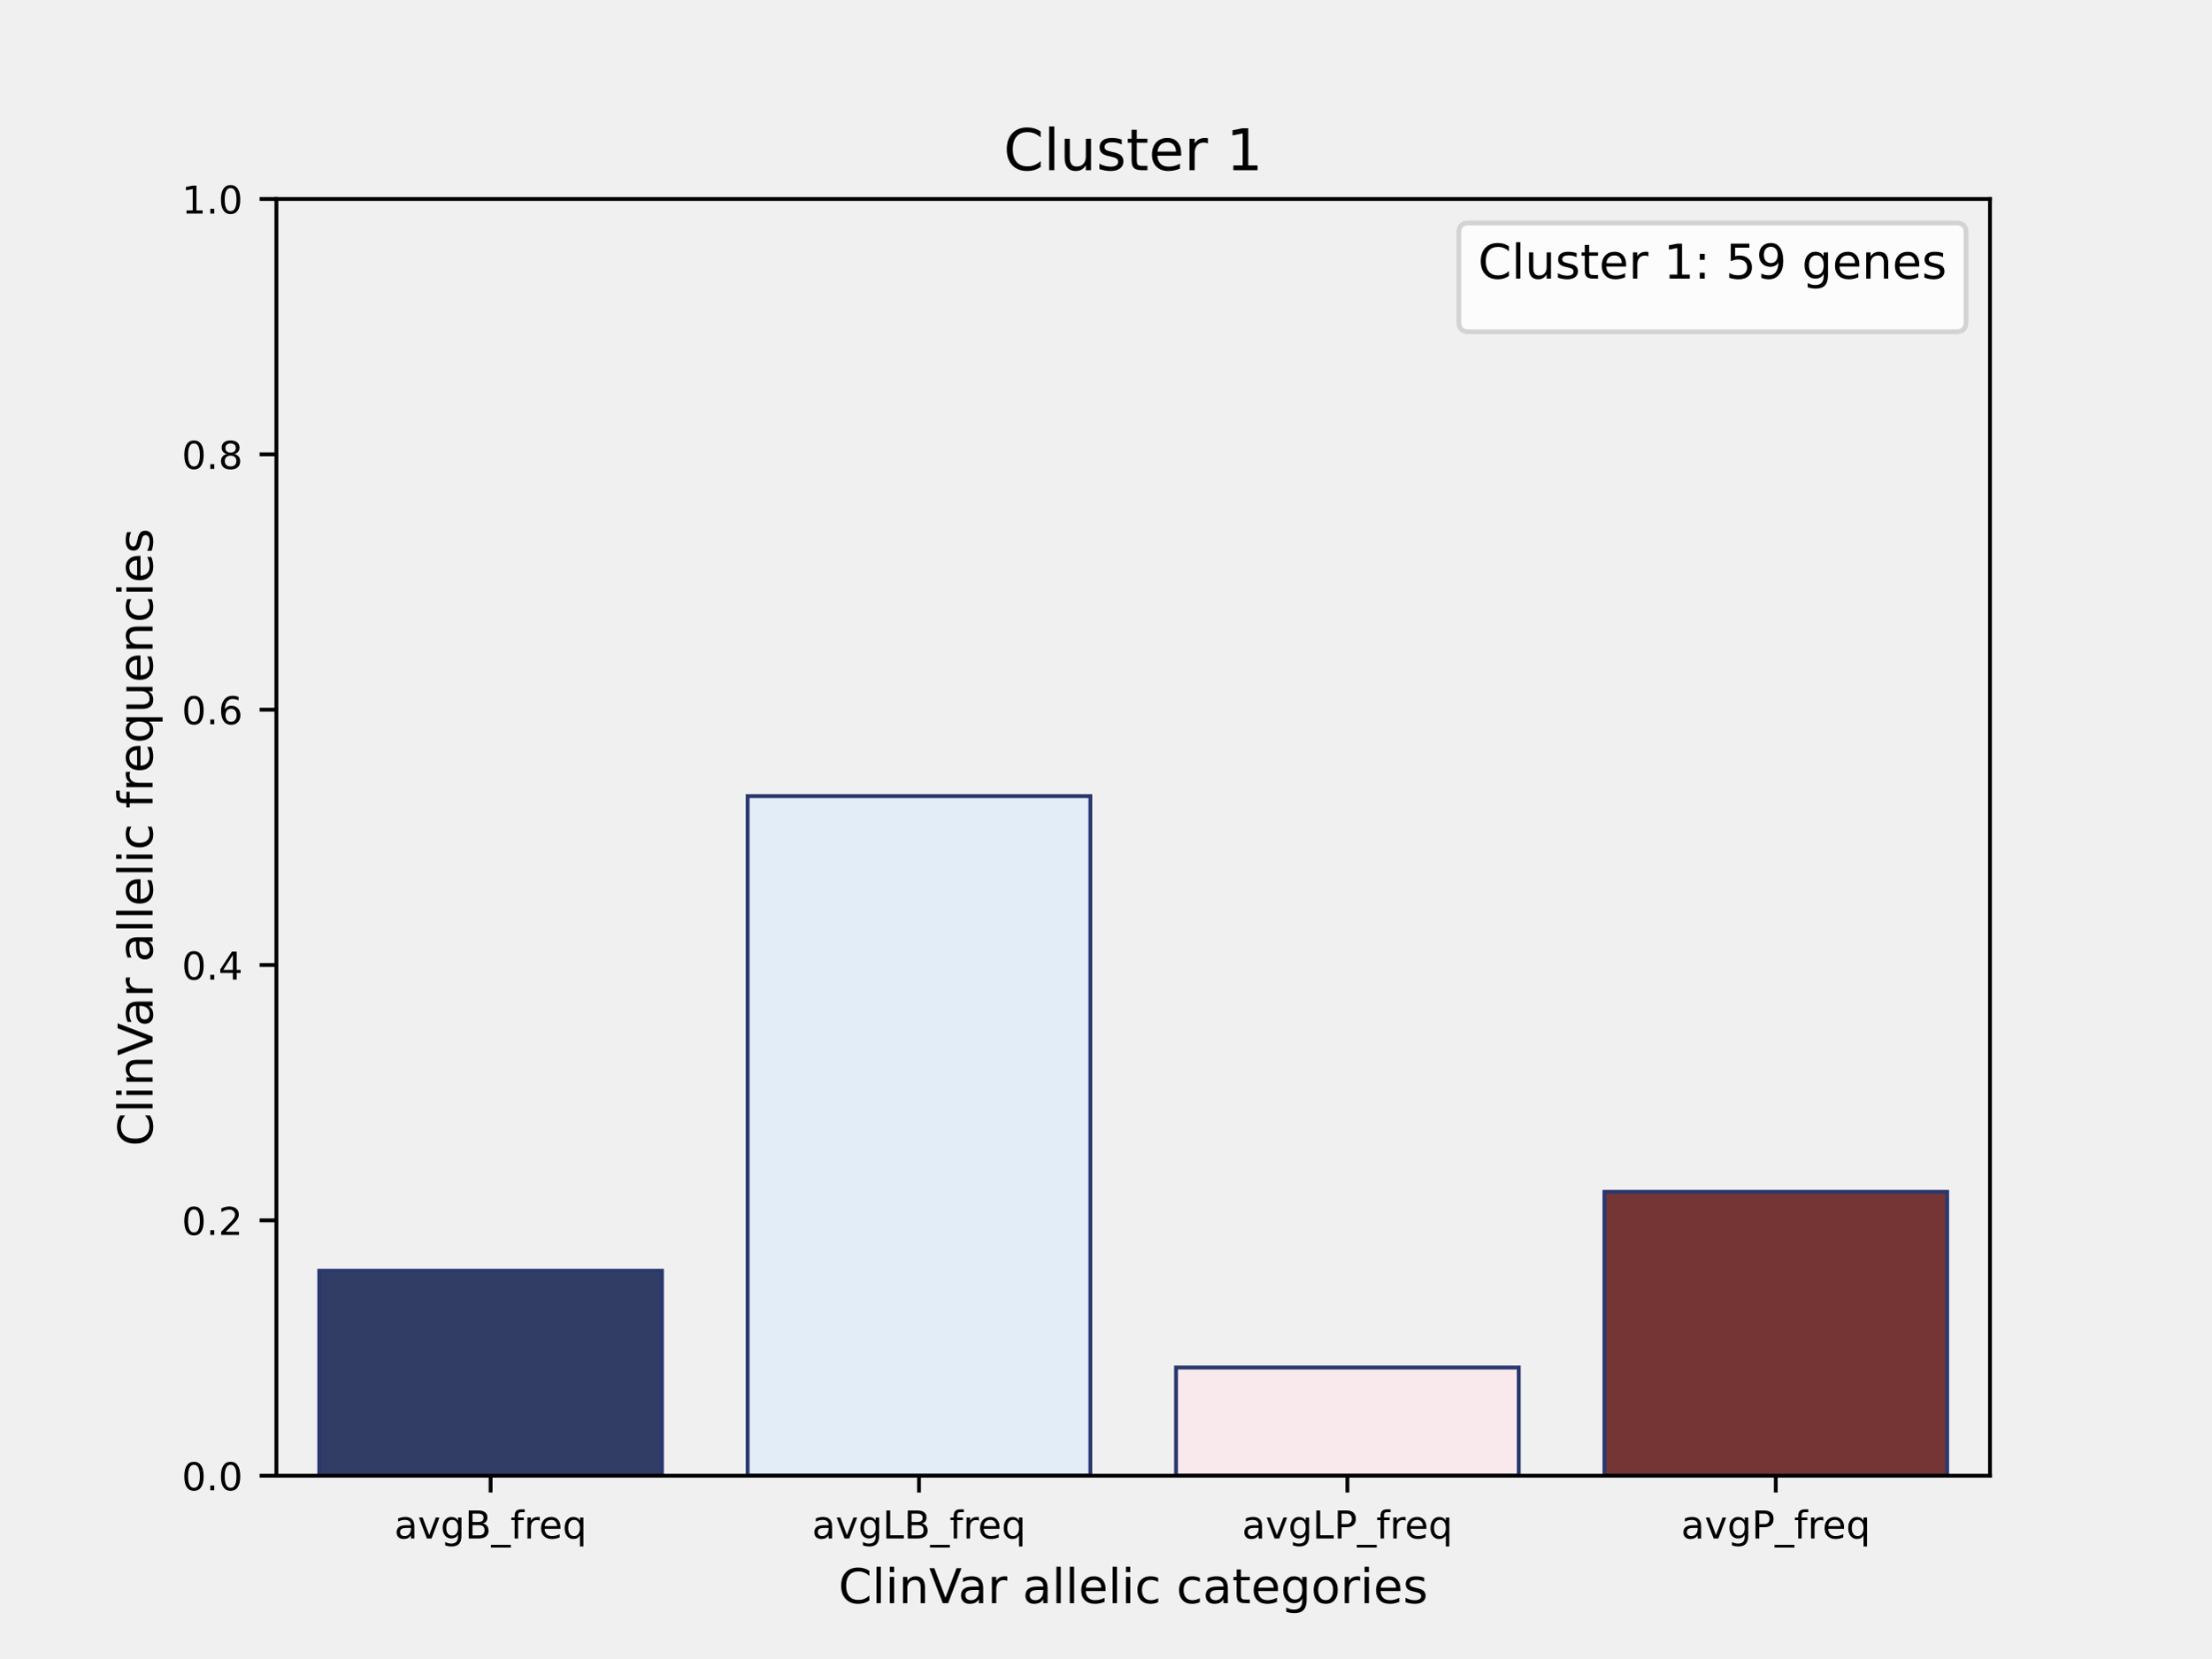
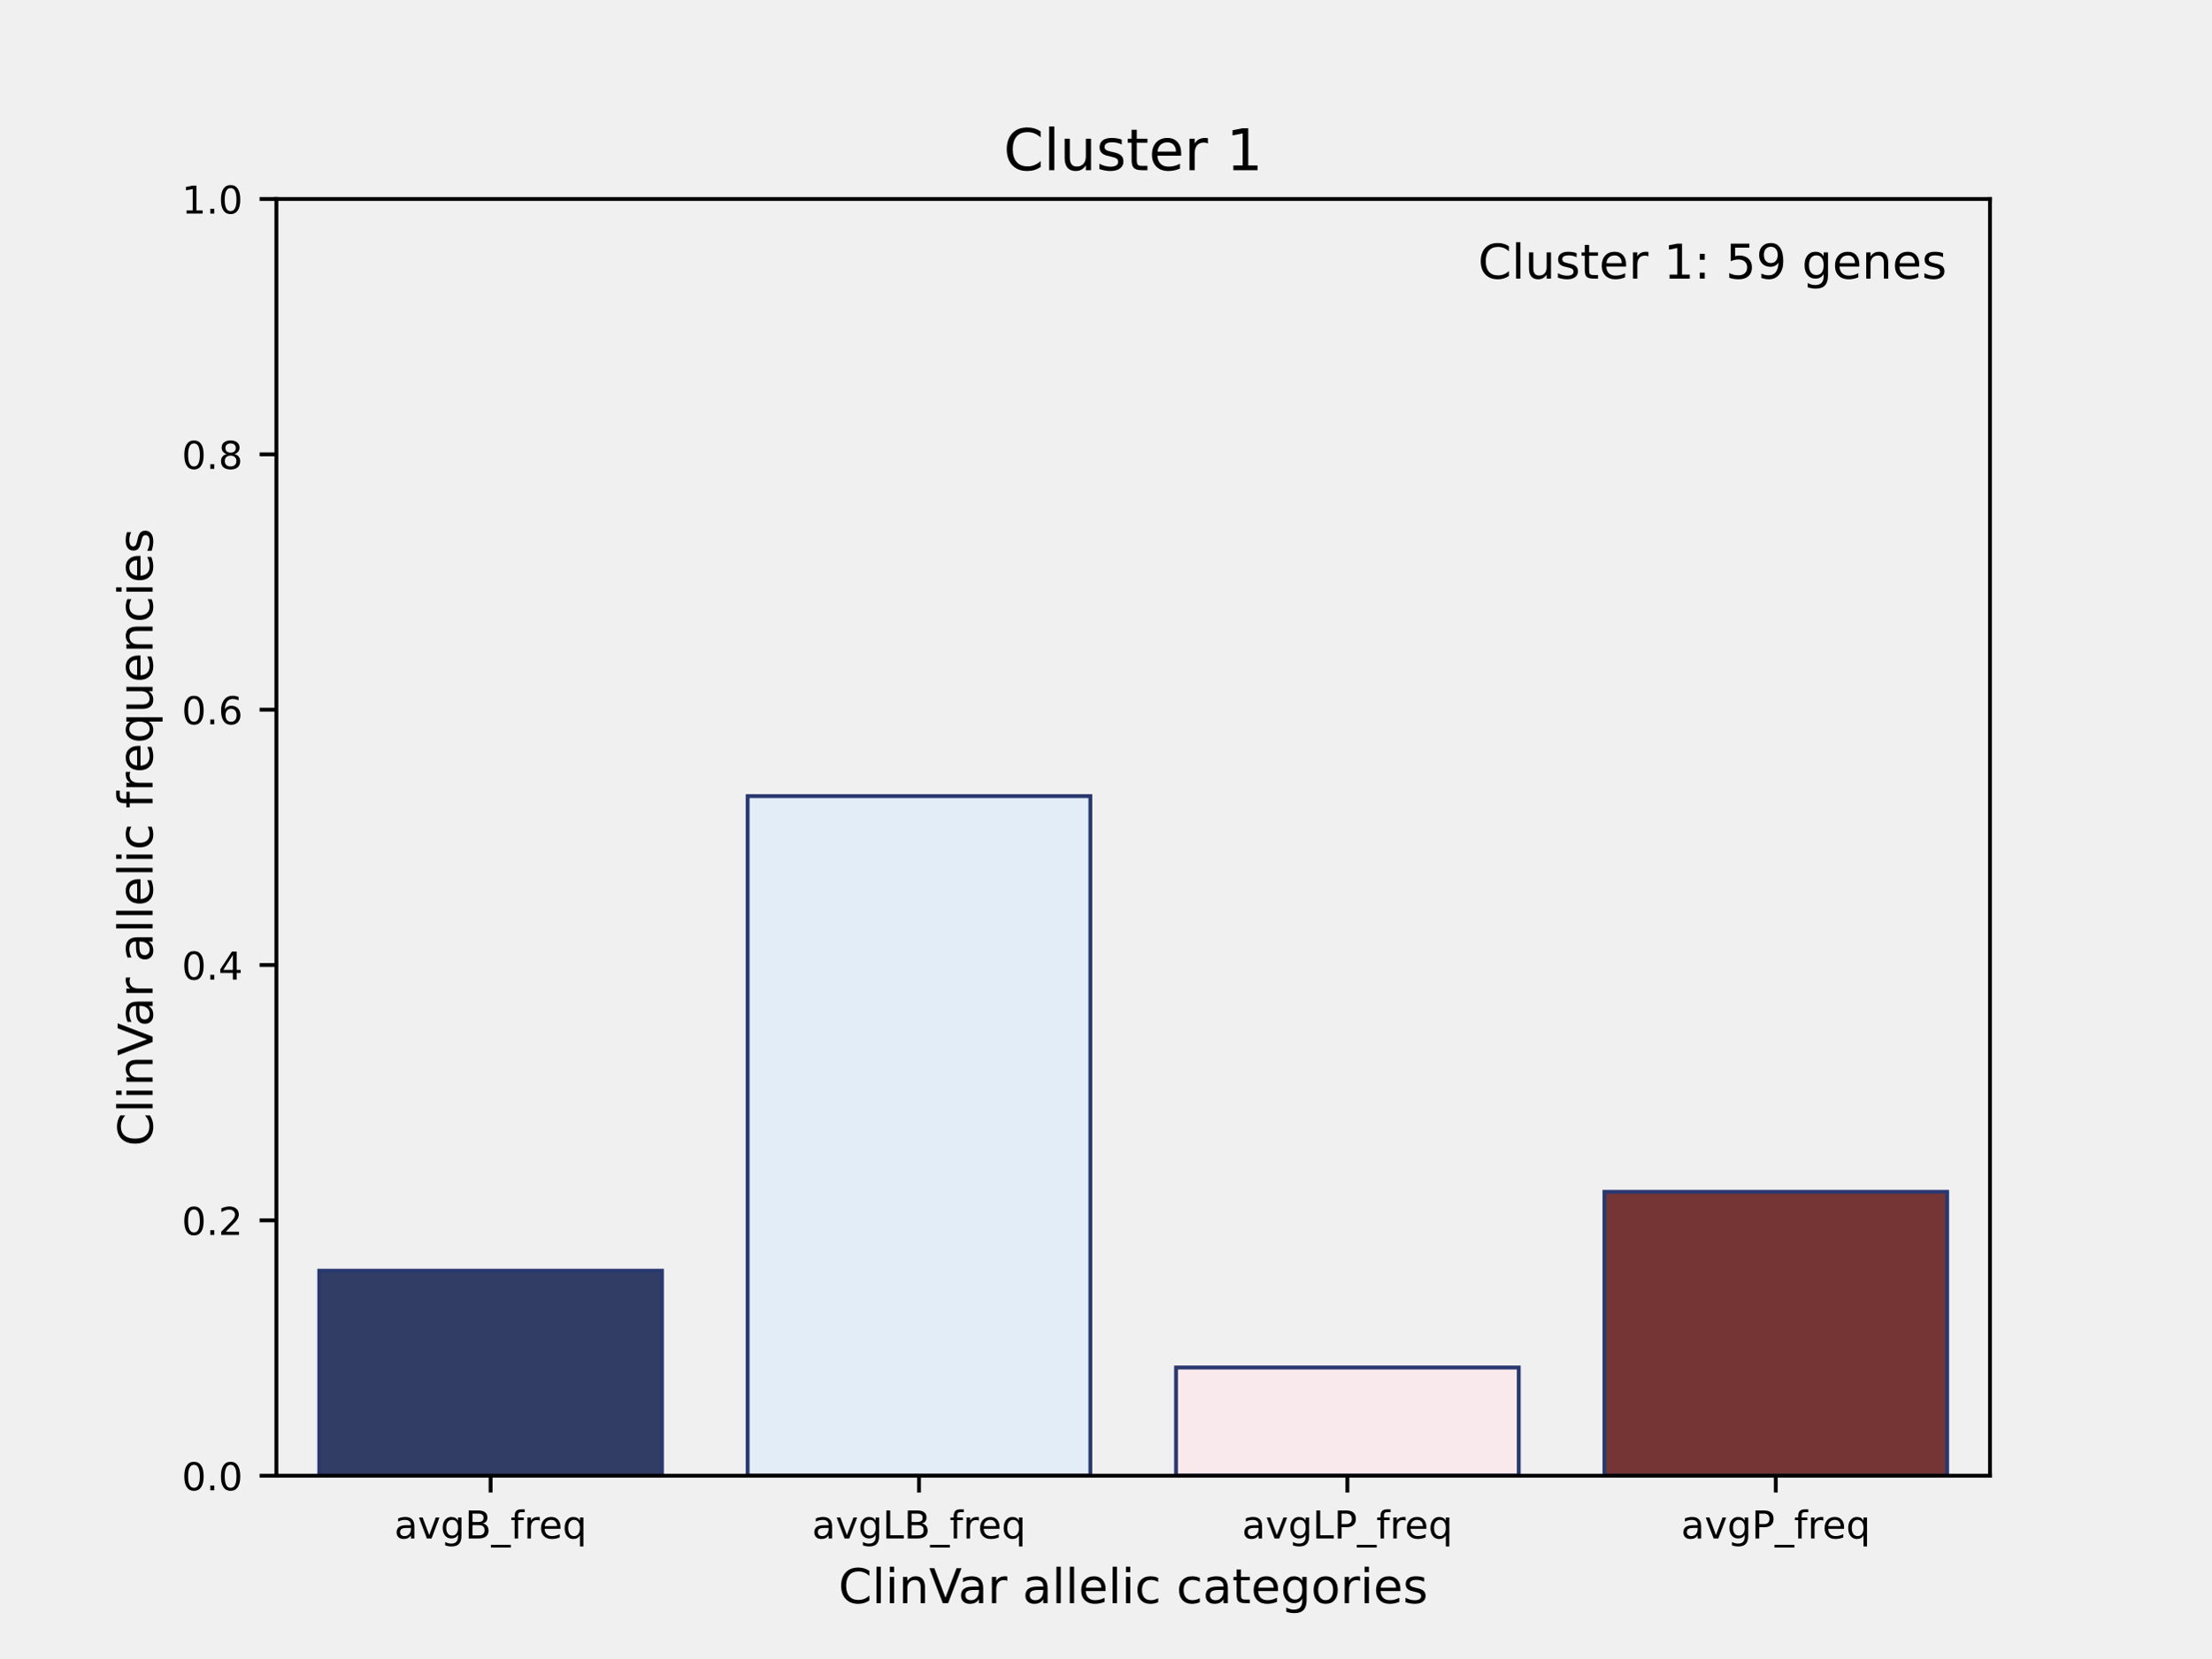
<svg xmlns="http://www.w3.org/2000/svg" xmlns:xlink="http://www.w3.org/1999/xlink" width="460.8pt" height="345.6pt" viewBox="0 0 460.8 345.6" version="1.1">
  <defs>
    <style type="text/css">*{stroke-linejoin: round; stroke-linecap: butt}</style>
  </defs>
  <g id="figure_1">
    <g id="patch_1">
      <path d="M 0 345.6  L 460.8 345.6  L 460.8 0  L 0 0  L 0 345.6  z " style="fill: none" />
    </g>
    <g id="axes_1">
      <g id="patch_2">
        <path d="M 57.6 307.584  L 414.72 307.584  L 414.72 41.472  L 57.6 41.472  L 57.6 307.584  z " style="fill: none" />
      </g>
      <g id="patch_3">
-         <path d="M 66.528 307.584  L 137.952 307.584  L 137.952 264.848  L 66.528 264.848  z " clip-path="url(#p668b201a19)" style="fill: #323d66; stroke: #29386f; stroke-width: 0.8; stroke-linejoin: miter" />
+         <path d="M 66.528 307.584  L 137.952 307.584  L 137.952 264.848  L 66.528 264.848  z " clip-path="url(#pca189965d8)" style="fill: #323d66; stroke: #29386f; stroke-width: 0.8; stroke-linejoin: miter" />
      </g>
      <g id="patch_4">
-         <path d="M 155.808 307.584  L 227.232 307.584  L 227.232 165.938  L 155.808 165.938  z " clip-path="url(#p668b201a19)" style="fill: #e2edf7; stroke: #29386f; stroke-width: 0.8; stroke-linejoin: miter" />
+         <path d="M 155.808 307.584  L 227.232 307.584  L 227.232 165.938  L 155.808 165.938  z " clip-path="url(#pca189965d8)" style="fill: #e2edf7; stroke: #29386f; stroke-width: 0.8; stroke-linejoin: miter" />
      </g>
      <g id="patch_5">
-         <path d="M 245.088 307.584  L 316.512 307.584  L 316.512 285.033  L 245.088 285.033  z " clip-path="url(#p668b201a19)" style="fill: #f9e8ec; stroke: #29386f; stroke-width: 0.8; stroke-linejoin: miter" />
+         <path d="M 245.088 307.584  L 316.512 307.584  L 316.512 285.033  L 245.088 285.033  z " clip-path="url(#pca189965d8)" style="fill: #f9e8ec; stroke: #29386f; stroke-width: 0.8; stroke-linejoin: miter" />
      </g>
      <g id="patch_6">
-         <path d="M 334.368 307.584  L 405.792 307.584  L 405.792 248.405  L 334.368 248.405  z " clip-path="url(#p668b201a19)" style="fill: #753535; stroke: #29386f; stroke-width: 0.8; stroke-linejoin: miter" />
+         <path d="M 334.368 307.584  L 405.792 307.584  L 405.792 248.405  L 334.368 248.405  z " clip-path="url(#pca189965d8)" style="fill: #753535; stroke: #29386f; stroke-width: 0.8; stroke-linejoin: miter" />
      </g>
      <g id="matplotlib.axis_1">
        <g id="xtick_1">
          <g id="line2d_1">
            <defs>
-               <path id="m1bfd6cbe2f" d="M 0 0  L 0 3.5  " style="stroke: #000000; stroke-width: 0.8" />
-             </defs>
-             <g>
-               <use xlink:href="#m1bfd6cbe2f" x="102.24" y="307.584" style="stroke: #000000; stroke-width: 0.8" />
+               <path id="m587635d5de" d="M 0 0  L 0 3.5  " style="stroke: #000000; stroke-width: 0.8" />
+             </defs>
+             <g>
+               <use xlink:href="#m587635d5de" x="102.24" y="307.584" style="stroke: #000000; stroke-width: 0.8" />
            </g>
          </g>
          <g id="text_1">
            <g transform="translate(82.17437 320.6628) scale(0.08 -0.08)">
              <defs>
                <path id="DejaVuSans-61" d="M 2194 1759  Q 1497 1759 1228 1600  Q 959 1441 959 1056  Q 959 750 1161 570  Q 1363 391 1709 391  Q 2188 391 2477 730  Q 2766 1069 2766 1631  L 2766 1759  L 2194 1759  z M 3341 1997  L 3341 0  L 2766 0  L 2766 531  Q 2569 213 2275 61  Q 1981 -91 1556 -91  Q 1019 -91 701 211  Q 384 513 384 1019  Q 384 1609 779 1909  Q 1175 2209 1959 2209  L 2766 2209  L 2766 2266  Q 2766 2663 2505 2880  Q 2244 3097 1772 3097  Q 1472 3097 1187 3025  Q 903 2953 641 2809  L 641 3341  Q 956 3463 1253 3523  Q 1550 3584 1831 3584  Q 2591 3584 2966 3190  Q 3341 2797 3341 1997  z " transform="scale(0.015625)" />
                <path id="DejaVuSans-76" d="M 191 3500  L 800 3500  L 1894 563  L 2988 3500  L 3597 3500  L 2284 0  L 1503 0  L 191 3500  z " transform="scale(0.015625)" />
                <path id="DejaVuSans-67" d="M 2906 1791  Q 2906 2416 2648 2759  Q 2391 3103 1925 3103  Q 1463 3103 1205 2759  Q 947 2416 947 1791  Q 947 1169 1205 825  Q 1463 481 1925 481  Q 2391 481 2648 825  Q 2906 1169 2906 1791  z M 3481 434  Q 3481 -459 3084 -895  Q 2688 -1331 1869 -1331  Q 1566 -1331 1297 -1286  Q 1028 -1241 775 -1147  L 775 -588  Q 1028 -725 1275 -790  Q 1522 -856 1778 -856  Q 2344 -856 2625 -561  Q 2906 -266 2906 331  L 2906 616  Q 2728 306 2450 153  Q 2172 0 1784 0  Q 1141 0 747 490  Q 353 981 353 1791  Q 353 2603 747 3093  Q 1141 3584 1784 3584  Q 2172 3584 2450 3431  Q 2728 3278 2906 2969  L 2906 3500  L 3481 3500  L 3481 434  z " transform="scale(0.015625)" />
                <path id="DejaVuSans-42" d="M 1259 2228  L 1259 519  L 2272 519  Q 2781 519 3026 730  Q 3272 941 3272 1375  Q 3272 1813 3026 2020  Q 2781 2228 2272 2228  L 1259 2228  z M 1259 4147  L 1259 2741  L 2194 2741  Q 2656 2741 2882 2914  Q 3109 3088 3109 3444  Q 3109 3797 2882 3972  Q 2656 4147 2194 4147  L 1259 4147  z M 628 4666  L 2241 4666  Q 2963 4666 3353 4366  Q 3744 4066 3744 3513  Q 3744 3084 3544 2831  Q 3344 2578 2956 2516  Q 3422 2416 3680 2098  Q 3938 1781 3938 1306  Q 3938 681 3513 340  Q 3088 0 2303 0  L 628 0  L 628 4666  z " transform="scale(0.015625)" />
                <path id="DejaVuSans-5f" d="M 3263 -1063  L 3263 -1509  L -63 -1509  L -63 -1063  L 3263 -1063  z " transform="scale(0.015625)" />
                <path id="DejaVuSans-66" d="M 2375 4863  L 2375 4384  L 1825 4384  Q 1516 4384 1395 4259  Q 1275 4134 1275 3809  L 1275 3500  L 2222 3500  L 2222 3053  L 1275 3053  L 1275 0  L 697 0  L 697 3053  L 147 3053  L 147 3500  L 697 3500  L 697 3744  Q 697 4328 969 4595  Q 1241 4863 1831 4863  L 2375 4863  z " transform="scale(0.015625)" />
                <path id="DejaVuSans-72" d="M 2631 2963  Q 2534 3019 2420 3045  Q 2306 3072 2169 3072  Q 1681 3072 1420 2755  Q 1159 2438 1159 1844  L 1159 0  L 581 0  L 581 3500  L 1159 3500  L 1159 2956  Q 1341 3275 1631 3429  Q 1922 3584 2338 3584  Q 2397 3584 2469 3576  Q 2541 3569 2628 3553  L 2631 2963  z " transform="scale(0.015625)" />
                <path id="DejaVuSans-65" d="M 3597 1894  L 3597 1613  L 953 1613  Q 991 1019 1311 708  Q 1631 397 2203 397  Q 2534 397 2845 478  Q 3156 559 3463 722  L 3463 178  Q 3153 47 2828 -22  Q 2503 -91 2169 -91  Q 1331 -91 842 396  Q 353 884 353 1716  Q 353 2575 817 3079  Q 1281 3584 2069 3584  Q 2775 3584 3186 3129  Q 3597 2675 3597 1894  z M 3022 2063  Q 3016 2534 2758 2815  Q 2500 3097 2075 3097  Q 1594 3097 1305 2825  Q 1016 2553 972 2059  L 3022 2063  z " transform="scale(0.015625)" />
                <path id="DejaVuSans-71" d="M 947 1747  Q 947 1113 1208 752  Q 1469 391 1925 391  Q 2381 391 2643 752  Q 2906 1113 2906 1747  Q 2906 2381 2643 2742  Q 2381 3103 1925 3103  Q 1469 3103 1208 2742  Q 947 2381 947 1747  z M 2906 525  Q 2725 213 2448 61  Q 2172 -91 1784 -91  Q 1150 -91 751 415  Q 353 922 353 1747  Q 353 2572 751 3078  Q 1150 3584 1784 3584  Q 2172 3584 2448 3432  Q 2725 3281 2906 2969  L 2906 3500  L 3481 3500  L 3481 -1331  L 2906 -1331  L 2906 525  z " transform="scale(0.015625)" />
              </defs>
              <use xlink:href="#DejaVuSans-61" />
              <use xlink:href="#DejaVuSans-76" x="61.279" />
              <use xlink:href="#DejaVuSans-67" x="120.459" />
              <use xlink:href="#DejaVuSans-42" x="183.936" />
              <use xlink:href="#DejaVuSans-5f" x="252.539" />
              <use xlink:href="#DejaVuSans-66" x="302.539" />
              <use xlink:href="#DejaVuSans-72" x="337.744" />
              <use xlink:href="#DejaVuSans-65" x="376.607" />
              <use xlink:href="#DejaVuSans-71" x="438.131" />
            </g>
          </g>
        </g>
        <g id="xtick_2">
          <g id="line2d_2">
            <g>
-               <use xlink:href="#m1bfd6cbe2f" x="191.52" y="307.584" style="stroke: #000000; stroke-width: 0.8" />
+               <use xlink:href="#m587635d5de" x="191.52" y="307.584" style="stroke: #000000; stroke-width: 0.8" />
            </g>
          </g>
          <g id="text_2">
            <g transform="translate(169.2256 320.6628) scale(0.08 -0.08)">
              <defs>
                <path id="DejaVuSans-4c" d="M 628 4666  L 1259 4666  L 1259 531  L 3531 531  L 3531 0  L 628 0  L 628 4666  z " transform="scale(0.015625)" />
              </defs>
              <use xlink:href="#DejaVuSans-61" />
              <use xlink:href="#DejaVuSans-76" x="61.279" />
              <use xlink:href="#DejaVuSans-67" x="120.459" />
              <use xlink:href="#DejaVuSans-4c" x="183.936" />
              <use xlink:href="#DejaVuSans-42" x="239.648" />
              <use xlink:href="#DejaVuSans-5f" x="308.252" />
              <use xlink:href="#DejaVuSans-66" x="358.252" />
              <use xlink:href="#DejaVuSans-72" x="393.457" />
              <use xlink:href="#DejaVuSans-65" x="432.32" />
              <use xlink:href="#DejaVuSans-71" x="493.844" />
            </g>
          </g>
        </g>
        <g id="xtick_3">
          <g id="line2d_3">
            <g>
-               <use xlink:href="#m1bfd6cbe2f" x="280.8" y="307.584" style="stroke: #000000; stroke-width: 0.8" />
+               <use xlink:href="#m587635d5de" x="280.8" y="307.584" style="stroke: #000000; stroke-width: 0.8" />
            </g>
          </g>
          <g id="text_3">
            <g transform="translate(258.8381 320.6628) scale(0.08 -0.08)">
              <defs>
                <path id="DejaVuSans-50" d="M 1259 4147  L 1259 2394  L 2053 2394  Q 2494 2394 2734 2622  Q 2975 2850 2975 3272  Q 2975 3691 2734 3919  Q 2494 4147 2053 4147  L 1259 4147  z M 628 4666  L 2053 4666  Q 2838 4666 3239 4311  Q 3641 3956 3641 3272  Q 3641 2581 3239 2228  Q 2838 1875 2053 1875  L 1259 1875  L 1259 0  L 628 0  L 628 4666  z " transform="scale(0.015625)" />
              </defs>
              <use xlink:href="#DejaVuSans-61" />
              <use xlink:href="#DejaVuSans-76" x="61.279" />
              <use xlink:href="#DejaVuSans-67" x="120.459" />
              <use xlink:href="#DejaVuSans-4c" x="183.936" />
              <use xlink:href="#DejaVuSans-50" x="239.648" />
              <use xlink:href="#DejaVuSans-5f" x="299.951" />
              <use xlink:href="#DejaVuSans-66" x="349.951" />
              <use xlink:href="#DejaVuSans-72" x="385.156" />
              <use xlink:href="#DejaVuSans-65" x="424.02" />
              <use xlink:href="#DejaVuSans-71" x="485.543" />
            </g>
          </g>
        </g>
        <g id="xtick_4">
          <g id="line2d_4">
            <g>
-               <use xlink:href="#m1bfd6cbe2f" x="370.08" y="307.584" style="stroke: #000000; stroke-width: 0.8" />
+               <use xlink:href="#m587635d5de" x="370.08" y="307.584" style="stroke: #000000; stroke-width: 0.8" />
            </g>
          </g>
          <g id="text_4">
            <g transform="translate(350.3469 320.6628) scale(0.08 -0.08)">
              <use xlink:href="#DejaVuSans-61" />
              <use xlink:href="#DejaVuSans-76" x="61.279" />
              <use xlink:href="#DejaVuSans-67" x="120.459" />
              <use xlink:href="#DejaVuSans-50" x="183.936" />
              <use xlink:href="#DejaVuSans-5f" x="244.238" />
              <use xlink:href="#DejaVuSans-66" x="294.238" />
              <use xlink:href="#DejaVuSans-72" x="329.443" />
              <use xlink:href="#DejaVuSans-65" x="368.307" />
              <use xlink:href="#DejaVuSans-71" x="429.83" />
            </g>
          </g>
        </g>
        <g id="text_5">
          <g transform="translate(174.7358 334.1474) scale(0.1 -0.1)">
            <defs>
              <path id="DejaVuSans-43" d="M 4122 4306  L 4122 3641  Q 3803 3938 3442 4084  Q 3081 4231 2675 4231  Q 1875 4231 1450 3742  Q 1025 3253 1025 2328  Q 1025 1406 1450 917  Q 1875 428 2675 428  Q 3081 428 3442 575  Q 3803 722 4122 1019  L 4122 359  Q 3791 134 3420 21  Q 3050 -91 2638 -91  Q 1578 -91 968 557  Q 359 1206 359 2328  Q 359 3453 968 4101  Q 1578 4750 2638 4750  Q 3056 4750 3426 4639  Q 3797 4528 4122 4306  z " transform="scale(0.015625)" />
              <path id="DejaVuSans-6c" d="M 603 4863  L 1178 4863  L 1178 0  L 603 0  L 603 4863  z " transform="scale(0.015625)" />
              <path id="DejaVuSans-69" d="M 603 3500  L 1178 3500  L 1178 0  L 603 0  L 603 3500  z M 603 4863  L 1178 4863  L 1178 4134  L 603 4134  L 603 4863  z " transform="scale(0.015625)" />
              <path id="DejaVuSans-6e" d="M 3513 2113  L 3513 0  L 2938 0  L 2938 2094  Q 2938 2591 2744 2837  Q 2550 3084 2163 3084  Q 1697 3084 1428 2787  Q 1159 2491 1159 1978  L 1159 0  L 581 0  L 581 3500  L 1159 3500  L 1159 2956  Q 1366 3272 1645 3428  Q 1925 3584 2291 3584  Q 2894 3584 3203 3211  Q 3513 2838 3513 2113  z " transform="scale(0.015625)" />
              <path id="DejaVuSans-56" d="M 1831 0  L 50 4666  L 709 4666  L 2188 738  L 3669 4666  L 4325 4666  L 2547 0  L 1831 0  z " transform="scale(0.015625)" />
              <path id="DejaVuSans-20" transform="scale(0.015625)" />
              <path id="DejaVuSans-63" d="M 3122 3366  L 3122 2828  Q 2878 2963 2633 3030  Q 2388 3097 2138 3097  Q 1578 3097 1268 2742  Q 959 2388 959 1747  Q 959 1106 1268 751  Q 1578 397 2138 397  Q 2388 397 2633 464  Q 2878 531 3122 666  L 3122 134  Q 2881 22 2623 -34  Q 2366 -91 2075 -91  Q 1284 -91 818 406  Q 353 903 353 1747  Q 353 2603 823 3093  Q 1294 3584 2113 3584  Q 2378 3584 2631 3529  Q 2884 3475 3122 3366  z " transform="scale(0.015625)" />
              <path id="DejaVuSans-74" d="M 1172 4494  L 1172 3500  L 2356 3500  L 2356 3053  L 1172 3053  L 1172 1153  Q 1172 725 1289 603  Q 1406 481 1766 481  L 2356 481  L 2356 0  L 1766 0  Q 1100 0 847 248  Q 594 497 594 1153  L 594 3053  L 172 3053  L 172 3500  L 594 3500  L 594 4494  L 1172 4494  z " transform="scale(0.015625)" />
              <path id="DejaVuSans-6f" d="M 1959 3097  Q 1497 3097 1228 2736  Q 959 2375 959 1747  Q 959 1119 1226 758  Q 1494 397 1959 397  Q 2419 397 2687 759  Q 2956 1122 2956 1747  Q 2956 2369 2687 2733  Q 2419 3097 1959 3097  z M 1959 3584  Q 2709 3584 3137 3096  Q 3566 2609 3566 1747  Q 3566 888 3137 398  Q 2709 -91 1959 -91  Q 1206 -91 779 398  Q 353 888 353 1747  Q 353 2609 779 3096  Q 1206 3584 1959 3584  z " transform="scale(0.015625)" />
              <path id="DejaVuSans-73" d="M 2834 3397  L 2834 2853  Q 2591 2978 2328 3040  Q 2066 3103 1784 3103  Q 1356 3103 1142 2972  Q 928 2841 928 2578  Q 928 2378 1081 2264  Q 1234 2150 1697 2047  L 1894 2003  Q 2506 1872 2764 1633  Q 3022 1394 3022 966  Q 3022 478 2636 193  Q 2250 -91 1575 -91  Q 1294 -91 989 -36  Q 684 19 347 128  L 347 722  Q 666 556 975 473  Q 1284 391 1588 391  Q 1994 391 2212 530  Q 2431 669 2431 922  Q 2431 1156 2273 1281  Q 2116 1406 1581 1522  L 1381 1569  Q 847 1681 609 1914  Q 372 2147 372 2553  Q 372 3047 722 3315  Q 1072 3584 1716 3584  Q 2034 3584 2315 3537  Q 2597 3491 2834 3397  z " transform="scale(0.015625)" />
            </defs>
            <use xlink:href="#DejaVuSans-43" />
            <use xlink:href="#DejaVuSans-6c" x="69.824" />
            <use xlink:href="#DejaVuSans-69" x="97.607" />
            <use xlink:href="#DejaVuSans-6e" x="125.391" />
            <use xlink:href="#DejaVuSans-56" x="188.77" />
            <use xlink:href="#DejaVuSans-61" x="249.428" />
            <use xlink:href="#DejaVuSans-72" x="310.707" />
            <use xlink:href="#DejaVuSans-20" x="351.82" />
            <use xlink:href="#DejaVuSans-61" x="383.607" />
            <use xlink:href="#DejaVuSans-6c" x="444.887" />
            <use xlink:href="#DejaVuSans-6c" x="472.67" />
            <use xlink:href="#DejaVuSans-65" x="500.453" />
            <use xlink:href="#DejaVuSans-6c" x="561.977" />
            <use xlink:href="#DejaVuSans-69" x="589.76" />
            <use xlink:href="#DejaVuSans-63" x="617.543" />
            <use xlink:href="#DejaVuSans-20" x="672.523" />
            <use xlink:href="#DejaVuSans-63" x="704.311" />
            <use xlink:href="#DejaVuSans-61" x="759.291" />
            <use xlink:href="#DejaVuSans-74" x="820.57" />
            <use xlink:href="#DejaVuSans-65" x="859.779" />
            <use xlink:href="#DejaVuSans-67" x="921.303" />
            <use xlink:href="#DejaVuSans-6f" x="984.779" />
            <use xlink:href="#DejaVuSans-72" x="1045.961" />
            <use xlink:href="#DejaVuSans-69" x="1087.074" />
            <use xlink:href="#DejaVuSans-65" x="1114.857" />
            <use xlink:href="#DejaVuSans-73" x="1176.381" />
          </g>
        </g>
      </g>
      <g id="matplotlib.axis_2">
        <g id="ytick_1">
          <g id="line2d_5">
            <defs>
-               <path id="m8505c8866f" d="M 0 0  L -3.5 0  " style="stroke: #000000; stroke-width: 0.8" />
-             </defs>
-             <g>
-               <use xlink:href="#m8505c8866f" x="57.6" y="307.584" style="stroke: #000000; stroke-width: 0.8" />
+               <path id="m0321eaa160" d="M 0 0  L -3.5 0  " style="stroke: #000000; stroke-width: 0.8" />
+             </defs>
+             <g>
+               <use xlink:href="#m0321eaa160" x="57.6" y="307.584" style="stroke: #000000; stroke-width: 0.8" />
            </g>
          </g>
          <g id="text_6">
            <g transform="translate(37.8775 310.6234) scale(0.08 -0.08)">
              <defs>
                <path id="DejaVuSans-30" d="M 2034 4250  Q 1547 4250 1301 3770  Q 1056 3291 1056 2328  Q 1056 1369 1301 889  Q 1547 409 2034 409  Q 2525 409 2770 889  Q 3016 1369 3016 2328  Q 3016 3291 2770 3770  Q 2525 4250 2034 4250  z M 2034 4750  Q 2819 4750 3233 4129  Q 3647 3509 3647 2328  Q 3647 1150 3233 529  Q 2819 -91 2034 -91  Q 1250 -91 836 529  Q 422 1150 422 2328  Q 422 3509 836 4129  Q 1250 4750 2034 4750  z " transform="scale(0.015625)" />
                <path id="DejaVuSans-2e" d="M 684 794  L 1344 794  L 1344 0  L 684 0  L 684 794  z " transform="scale(0.015625)" />
              </defs>
              <use xlink:href="#DejaVuSans-30" />
              <use xlink:href="#DejaVuSans-2e" x="63.623" />
              <use xlink:href="#DejaVuSans-30" x="95.41" />
            </g>
          </g>
        </g>
        <g id="ytick_2">
          <g id="line2d_6">
            <g>
-               <use xlink:href="#m8505c8866f" x="57.6" y="254.362" style="stroke: #000000; stroke-width: 0.8" />
+               <use xlink:href="#m0321eaa160" x="57.6" y="254.362" style="stroke: #000000; stroke-width: 0.8" />
            </g>
          </g>
          <g id="text_7">
            <g transform="translate(37.8775 257.401) scale(0.08 -0.08)">
              <defs>
                <path id="DejaVuSans-32" d="M 1228 531  L 3431 531  L 3431 0  L 469 0  L 469 531  Q 828 903 1448 1529  Q 2069 2156 2228 2338  Q 2531 2678 2651 2914  Q 2772 3150 2772 3378  Q 2772 3750 2511 3984  Q 2250 4219 1831 4219  Q 1534 4219 1204 4116  Q 875 4013 500 3803  L 500 4441  Q 881 4594 1212 4672  Q 1544 4750 1819 4750  Q 2544 4750 2975 4387  Q 3406 4025 3406 3419  Q 3406 3131 3298 2873  Q 3191 2616 2906 2266  Q 2828 2175 2409 1742  Q 1991 1309 1228 531  z " transform="scale(0.015625)" />
              </defs>
              <use xlink:href="#DejaVuSans-30" />
              <use xlink:href="#DejaVuSans-2e" x="63.623" />
              <use xlink:href="#DejaVuSans-32" x="95.41" />
            </g>
          </g>
        </g>
        <g id="ytick_3">
          <g id="line2d_7">
            <g>
-               <use xlink:href="#m8505c8866f" x="57.6" y="201.139" style="stroke: #000000; stroke-width: 0.8" />
+               <use xlink:href="#m0321eaa160" x="57.6" y="201.139" style="stroke: #000000; stroke-width: 0.8" />
            </g>
          </g>
          <g id="text_8">
            <g transform="translate(37.8775 204.1786) scale(0.08 -0.08)">
              <defs>
                <path id="DejaVuSans-34" d="M 2419 4116  L 825 1625  L 2419 1625  L 2419 4116  z M 2253 4666  L 3047 4666  L 3047 1625  L 3713 1625  L 3713 1100  L 3047 1100  L 3047 0  L 2419 0  L 2419 1100  L 313 1100  L 313 1709  L 2253 4666  z " transform="scale(0.015625)" />
              </defs>
              <use xlink:href="#DejaVuSans-30" />
              <use xlink:href="#DejaVuSans-2e" x="63.623" />
              <use xlink:href="#DejaVuSans-34" x="95.41" />
            </g>
          </g>
        </g>
        <g id="ytick_4">
          <g id="line2d_8">
            <g>
-               <use xlink:href="#m8505c8866f" x="57.6" y="147.917" style="stroke: #000000; stroke-width: 0.8" />
+               <use xlink:href="#m0321eaa160" x="57.6" y="147.917" style="stroke: #000000; stroke-width: 0.8" />
            </g>
          </g>
          <g id="text_9">
            <g transform="translate(37.8775 150.9562) scale(0.08 -0.08)">
              <defs>
                <path id="DejaVuSans-36" d="M 2113 2584  Q 1688 2584 1439 2293  Q 1191 2003 1191 1497  Q 1191 994 1439 701  Q 1688 409 2113 409  Q 2538 409 2786 701  Q 3034 994 3034 1497  Q 3034 2003 2786 2293  Q 2538 2584 2113 2584  z M 3366 4563  L 3366 3988  Q 3128 4100 2886 4159  Q 2644 4219 2406 4219  Q 1781 4219 1451 3797  Q 1122 3375 1075 2522  Q 1259 2794 1537 2939  Q 1816 3084 2150 3084  Q 2853 3084 3261 2657  Q 3669 2231 3669 1497  Q 3669 778 3244 343  Q 2819 -91 2113 -91  Q 1303 -91 875 529  Q 447 1150 447 2328  Q 447 3434 972 4092  Q 1497 4750 2381 4750  Q 2619 4750 2861 4703  Q 3103 4656 3366 4563  z " transform="scale(0.015625)" />
              </defs>
              <use xlink:href="#DejaVuSans-30" />
              <use xlink:href="#DejaVuSans-2e" x="63.623" />
              <use xlink:href="#DejaVuSans-36" x="95.41" />
            </g>
          </g>
        </g>
        <g id="ytick_5">
          <g id="line2d_9">
            <g>
-               <use xlink:href="#m8505c8866f" x="57.6" y="94.694" style="stroke: #000000; stroke-width: 0.8" />
+               <use xlink:href="#m0321eaa160" x="57.6" y="94.694" style="stroke: #000000; stroke-width: 0.8" />
            </g>
          </g>
          <g id="text_10">
            <g transform="translate(37.8775 97.73377) scale(0.08 -0.08)">
              <defs>
                <path id="DejaVuSans-38" d="M 2034 2216  Q 1584 2216 1326 1975  Q 1069 1734 1069 1313  Q 1069 891 1326 650  Q 1584 409 2034 409  Q 2484 409 2743 651  Q 3003 894 3003 1313  Q 3003 1734 2745 1975  Q 2488 2216 2034 2216  z M 1403 2484  Q 997 2584 770 2862  Q 544 3141 544 3541  Q 544 4100 942 4425  Q 1341 4750 2034 4750  Q 2731 4750 3128 4425  Q 3525 4100 3525 3541  Q 3525 3141 3298 2862  Q 3072 2584 2669 2484  Q 3125 2378 3379 2068  Q 3634 1759 3634 1313  Q 3634 634 3220 271  Q 2806 -91 2034 -91  Q 1263 -91 848 271  Q 434 634 434 1313  Q 434 1759 690 2068  Q 947 2378 1403 2484  z M 1172 3481  Q 1172 3119 1398 2916  Q 1625 2713 2034 2713  Q 2441 2713 2670 2916  Q 2900 3119 2900 3481  Q 2900 3844 2670 4047  Q 2441 4250 2034 4250  Q 1625 4250 1398 4047  Q 1172 3844 1172 3481  z " transform="scale(0.015625)" />
              </defs>
              <use xlink:href="#DejaVuSans-30" />
              <use xlink:href="#DejaVuSans-2e" x="63.623" />
              <use xlink:href="#DejaVuSans-38" x="95.41" />
            </g>
          </g>
        </g>
        <g id="ytick_6">
          <g id="line2d_10">
            <g>
-               <use xlink:href="#m8505c8866f" x="57.6" y="41.472" style="stroke: #000000; stroke-width: 0.8" />
+               <use xlink:href="#m0321eaa160" x="57.6" y="41.472" style="stroke: #000000; stroke-width: 0.8" />
            </g>
          </g>
          <g id="text_11">
            <g transform="translate(37.8775 44.51138) scale(0.08 -0.08)">
              <defs>
                <path id="DejaVuSans-31" d="M 794 531  L 1825 531  L 1825 4091  L 703 3866  L 703 4441  L 1819 4666  L 2450 4666  L 2450 531  L 3481 531  L 3481 0  L 794 0  L 794 531  z " transform="scale(0.015625)" />
              </defs>
              <use xlink:href="#DejaVuSans-31" />
              <use xlink:href="#DejaVuSans-2e" x="63.623" />
              <use xlink:href="#DejaVuSans-30" x="95.41" />
            </g>
          </g>
        </g>
        <g id="text_12">
          <g transform="translate(31.79781 238.9303) rotate(-90) scale(0.1 -0.1)">
            <defs>
              <path id="DejaVuSans-75" d="M 544 1381  L 544 3500  L 1119 3500  L 1119 1403  Q 1119 906 1312 657  Q 1506 409 1894 409  Q 2359 409 2629 706  Q 2900 1003 2900 1516  L 2900 3500  L 3475 3500  L 3475 0  L 2900 0  L 2900 538  Q 2691 219 2414 64  Q 2138 -91 1772 -91  Q 1169 -91 856 284  Q 544 659 544 1381  z M 1991 3584  L 1991 3584  z " transform="scale(0.015625)" />
            </defs>
            <use xlink:href="#DejaVuSans-43" />
            <use xlink:href="#DejaVuSans-6c" x="69.824" />
            <use xlink:href="#DejaVuSans-69" x="97.607" />
            <use xlink:href="#DejaVuSans-6e" x="125.391" />
            <use xlink:href="#DejaVuSans-56" x="188.77" />
            <use xlink:href="#DejaVuSans-61" x="249.428" />
            <use xlink:href="#DejaVuSans-72" x="310.707" />
            <use xlink:href="#DejaVuSans-20" x="351.82" />
            <use xlink:href="#DejaVuSans-61" x="383.607" />
            <use xlink:href="#DejaVuSans-6c" x="444.887" />
            <use xlink:href="#DejaVuSans-6c" x="472.67" />
            <use xlink:href="#DejaVuSans-65" x="500.453" />
            <use xlink:href="#DejaVuSans-6c" x="561.977" />
            <use xlink:href="#DejaVuSans-69" x="589.76" />
            <use xlink:href="#DejaVuSans-63" x="617.543" />
            <use xlink:href="#DejaVuSans-20" x="672.523" />
            <use xlink:href="#DejaVuSans-66" x="704.311" />
            <use xlink:href="#DejaVuSans-72" x="739.516" />
            <use xlink:href="#DejaVuSans-65" x="778.379" />
            <use xlink:href="#DejaVuSans-71" x="839.902" />
            <use xlink:href="#DejaVuSans-75" x="903.379" />
            <use xlink:href="#DejaVuSans-65" x="966.758" />
            <use xlink:href="#DejaVuSans-6e" x="1028.281" />
            <use xlink:href="#DejaVuSans-63" x="1091.66" />
            <use xlink:href="#DejaVuSans-69" x="1146.641" />
            <use xlink:href="#DejaVuSans-65" x="1174.424" />
            <use xlink:href="#DejaVuSans-73" x="1235.947" />
          </g>
        </g>
      </g>
      <g id="line2d_11">
-         <path clip-path="url(#p668b201a19)" style="fill: none; stroke: #424242; stroke-width: 2.25; stroke-linecap: square" />
+         <path clip-path="url(#pca189965d8)" style="fill: none; stroke: #424242; stroke-width: 2.25; stroke-linecap: square" />
      </g>
      <g id="line2d_12">
-         <path clip-path="url(#p668b201a19)" style="fill: none; stroke: #424242; stroke-width: 2.25; stroke-linecap: square" />
+         <path clip-path="url(#pca189965d8)" style="fill: none; stroke: #424242; stroke-width: 2.25; stroke-linecap: square" />
      </g>
      <g id="line2d_13">
-         <path clip-path="url(#p668b201a19)" style="fill: none; stroke: #424242; stroke-width: 2.25; stroke-linecap: square" />
+         <path clip-path="url(#pca189965d8)" style="fill: none; stroke: #424242; stroke-width: 2.25; stroke-linecap: square" />
      </g>
      <g id="line2d_14">
-         <path clip-path="url(#p668b201a19)" style="fill: none; stroke: #424242; stroke-width: 2.25; stroke-linecap: square" />
+         <path clip-path="url(#pca189965d8)" style="fill: none; stroke: #424242; stroke-width: 2.25; stroke-linecap: square" />
      </g>
      <g id="patch_7">
        <path d="M 57.6 307.584  L 57.6 41.472  " style="fill: none; stroke: #000000; stroke-width: 0.8; stroke-linejoin: miter; stroke-linecap: square" />
      </g>
      <g id="patch_8">
        <path d="M 414.72 307.584  L 414.72 41.472  " style="fill: none; stroke: #000000; stroke-width: 0.8; stroke-linejoin: miter; stroke-linecap: square" />
      </g>
      <g id="patch_9">
        <path d="M 57.6 307.584  L 414.72 307.584  " style="fill: none; stroke: #000000; stroke-width: 0.8; stroke-linejoin: miter; stroke-linecap: square" />
      </g>
      <g id="patch_10">
        <path d="M 57.6 41.472  L 414.72 41.472  " style="fill: none; stroke: #000000; stroke-width: 0.8; stroke-linejoin: miter; stroke-linecap: square" />
      </g>
      <g id="text_13">
        <g transform="translate(209.1403 35.472) scale(0.12 -0.12)">
          <use xlink:href="#DejaVuSans-43" />
          <use xlink:href="#DejaVuSans-6c" x="69.824" />
          <use xlink:href="#DejaVuSans-75" x="97.607" />
          <use xlink:href="#DejaVuSans-73" x="160.986" />
          <use xlink:href="#DejaVuSans-74" x="213.086" />
          <use xlink:href="#DejaVuSans-65" x="252.295" />
          <use xlink:href="#DejaVuSans-72" x="313.818" />
          <use xlink:href="#DejaVuSans-20" x="354.932" />
          <use xlink:href="#DejaVuSans-31" x="386.719" />
        </g>
      </g>
      <g id="legend_1">
-         <g id="patch_11">
-           <path d="M 306.036 69.15  L 407.72 69.15  Q 409.72 69.15 409.72 67.15  L 409.72 48.472  Q 409.72 46.472 407.72 46.472  L 306.036 46.472  Q 304.036 46.472 304.036 48.472  L 304.036 67.15  Q 304.036 69.15 306.036 69.15  z " style="fill: #ffffff; opacity: 0.8; stroke: #cccccc; stroke-linejoin: miter" />
-         </g>
        <g id="text_14">
          <g transform="translate(308.0356 58.07044) scale(0.1 -0.1)">
            <defs>
              <path id="DejaVuSans-3a" d="M 750 794  L 1409 794  L 1409 0  L 750 0  L 750 794  z M 750 3309  L 1409 3309  L 1409 2516  L 750 2516  L 750 3309  z " transform="scale(0.015625)" />
              <path id="DejaVuSans-35" d="M 691 4666  L 3169 4666  L 3169 4134  L 1269 4134  L 1269 2991  Q 1406 3038 1543 3061  Q 1681 3084 1819 3084  Q 2600 3084 3056 2656  Q 3513 2228 3513 1497  Q 3513 744 3044 326  Q 2575 -91 1722 -91  Q 1428 -91 1123 -41  Q 819 9 494 109  L 494 744  Q 775 591 1075 516  Q 1375 441 1709 441  Q 2250 441 2565 725  Q 2881 1009 2881 1497  Q 2881 1984 2565 2268  Q 2250 2553 1709 2553  Q 1456 2553 1204 2497  Q 953 2441 691 2322  L 691 4666  z " transform="scale(0.015625)" />
              <path id="DejaVuSans-39" d="M 703 97  L 703 672  Q 941 559 1184 500  Q 1428 441 1663 441  Q 2288 441 2617 861  Q 2947 1281 2994 2138  Q 2813 1869 2534 1725  Q 2256 1581 1919 1581  Q 1219 1581 811 2004  Q 403 2428 403 3163  Q 403 3881 828 4315  Q 1253 4750 1959 4750  Q 2769 4750 3195 4129  Q 3622 3509 3622 2328  Q 3622 1225 3098 567  Q 2575 -91 1691 -91  Q 1453 -91 1209 -44  Q 966 3 703 97  z M 1959 2075  Q 2384 2075 2632 2365  Q 2881 2656 2881 3163  Q 2881 3666 2632 3958  Q 2384 4250 1959 4250  Q 1534 4250 1286 3958  Q 1038 3666 1038 3163  Q 1038 2656 1286 2365  Q 1534 2075 1959 2075  z " transform="scale(0.015625)" />
            </defs>
            <use xlink:href="#DejaVuSans-43" />
            <use xlink:href="#DejaVuSans-6c" x="69.824" />
            <use xlink:href="#DejaVuSans-75" x="97.607" />
            <use xlink:href="#DejaVuSans-73" x="160.986" />
            <use xlink:href="#DejaVuSans-74" x="213.086" />
            <use xlink:href="#DejaVuSans-65" x="252.295" />
            <use xlink:href="#DejaVuSans-72" x="313.818" />
            <use xlink:href="#DejaVuSans-20" x="354.932" />
            <use xlink:href="#DejaVuSans-31" x="386.719" />
            <use xlink:href="#DejaVuSans-3a" x="450.342" />
            <use xlink:href="#DejaVuSans-20" x="484.033" />
            <use xlink:href="#DejaVuSans-35" x="515.82" />
            <use xlink:href="#DejaVuSans-39" x="579.443" />
            <use xlink:href="#DejaVuSans-20" x="643.066" />
            <use xlink:href="#DejaVuSans-67" x="674.854" />
            <use xlink:href="#DejaVuSans-65" x="738.33" />
            <use xlink:href="#DejaVuSans-6e" x="799.854" />
            <use xlink:href="#DejaVuSans-65" x="863.232" />
            <use xlink:href="#DejaVuSans-73" x="924.756" />
          </g>
        </g>
      </g>
    </g>
  </g>
  <defs>
-     <clipPath id="p668b201a19">
+     <clipPath id="pca189965d8">
      <rect x="57.6" y="41.472" width="357.12" height="266.112" />
    </clipPath>
  </defs>
</svg>
